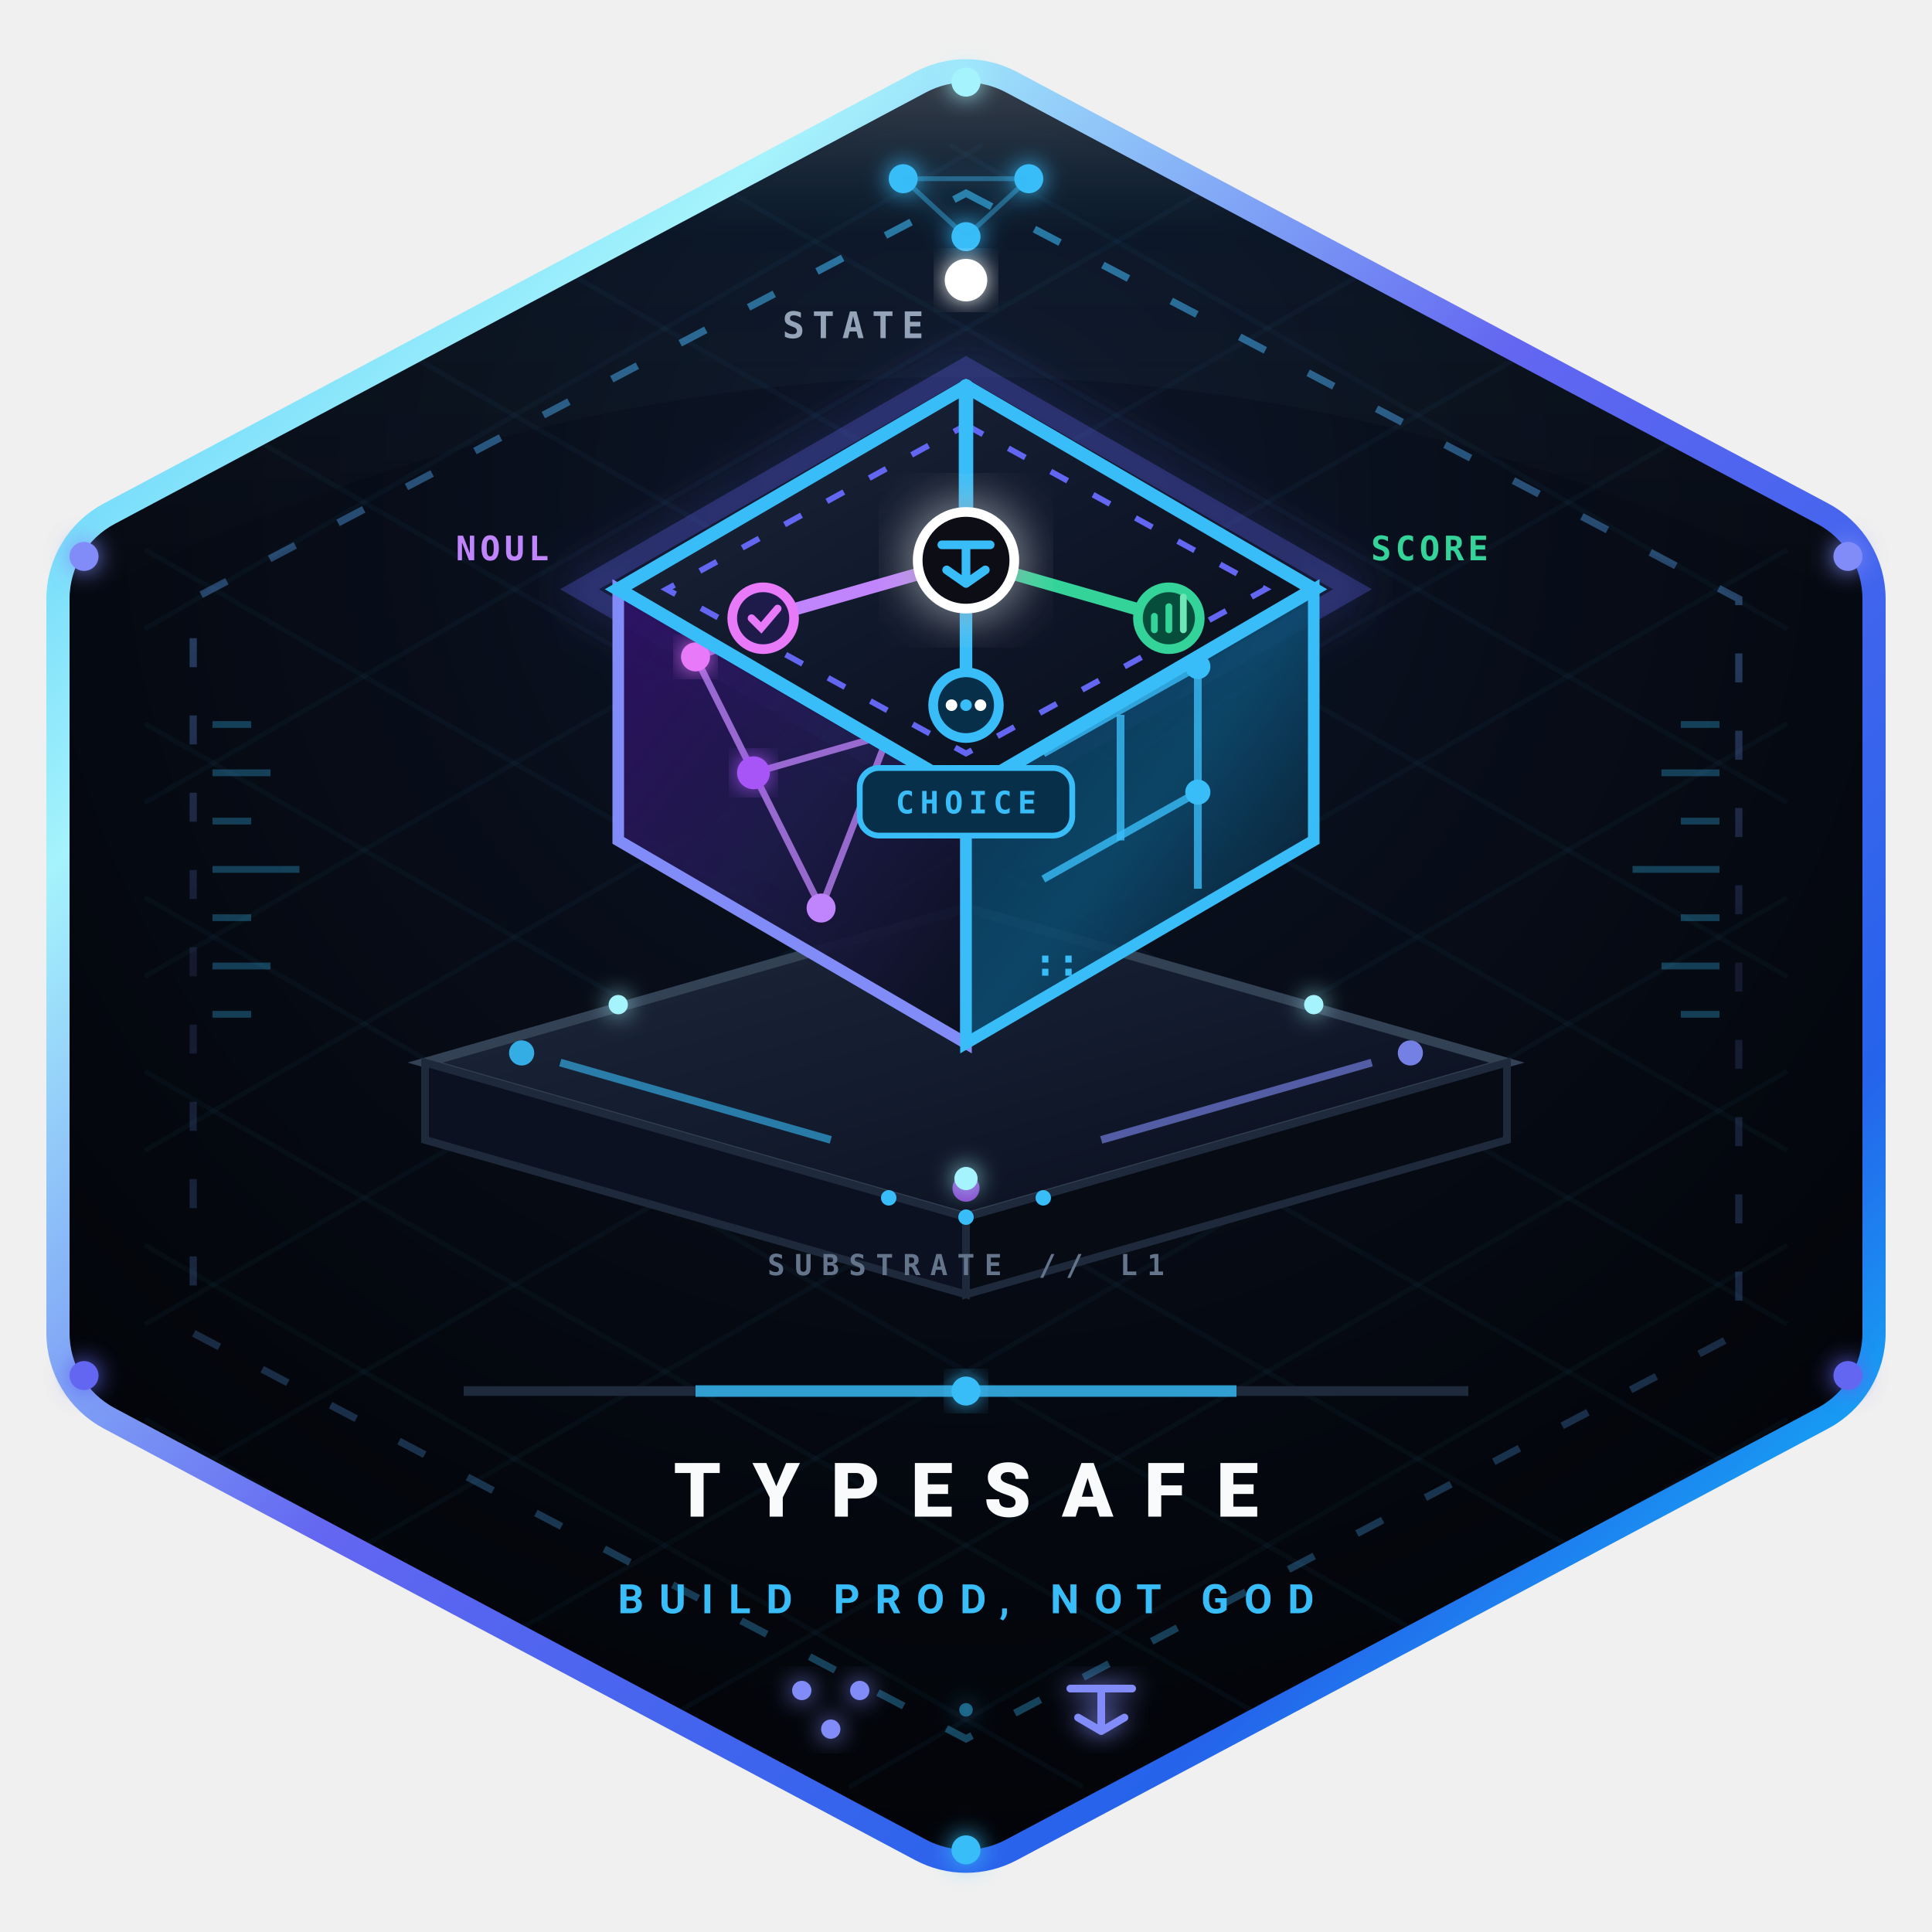
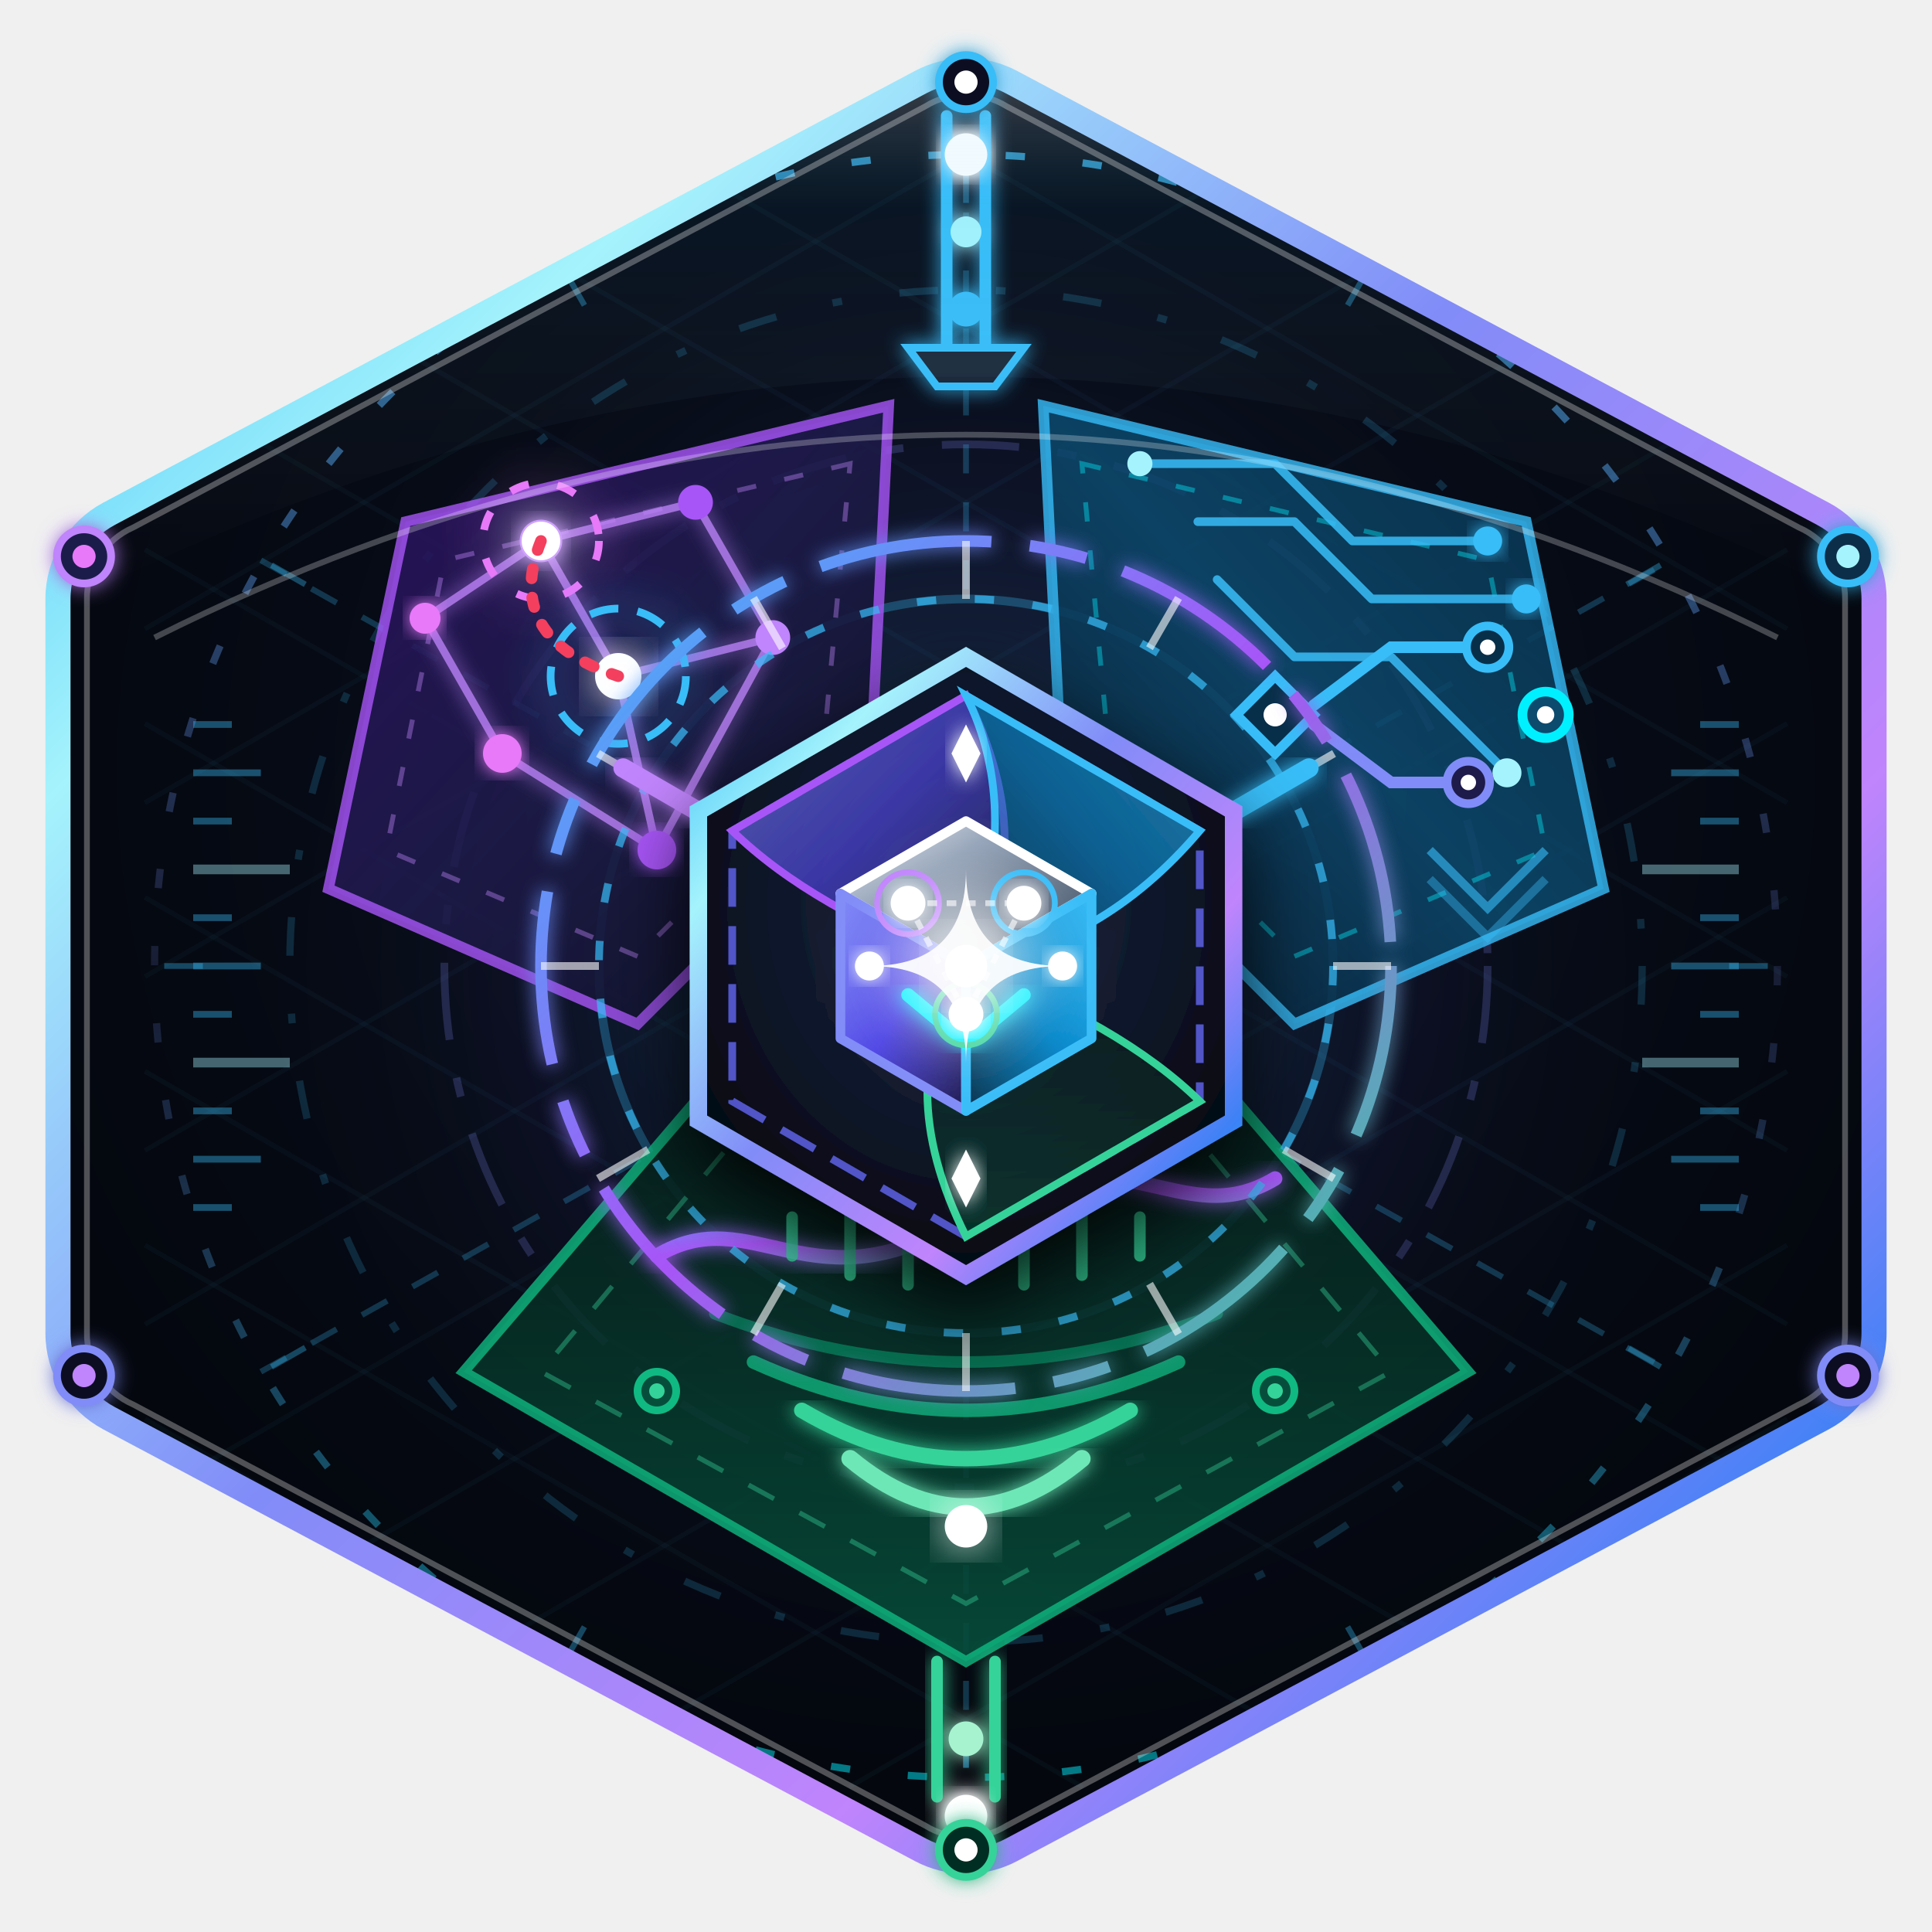
<svg xmlns="http://www.w3.org/2000/svg" viewBox="0 0 200 200" width="200" height="200">
  <defs>
-     <radialGradient id="bgRadial" cx="50%" cy="26%" r="76%">
-       <stop offset="0%" stop-color="#0e172a" />
-       <stop offset="35%" stop-color="#080e1a" />
-       <stop offset="70%" stop-color="#04070e" />
-       <stop offset="100%" stop-color="#020306" />
+     <radialGradient id="bgDeep" cx="50%" cy="40%" r="80%">
+       <stop offset="0%" stop-color="#0d1527" />
+       <stop offset="30%" stop-color="#070c18" />
+       <stop offset="65%" stop-color="#04070e" />
+       <stop offset="100%" stop-color="#010205" />
    </radialGradient>
    <linearGradient id="bezelGrad" x1="0%" y1="0%" x2="100%" y2="100%">
      <stop offset="0%" stop-color="#38bdf8" />
-       <stop offset="22%" stop-color="#a5f3fc" />
-       <stop offset="48%" stop-color="#6366f1" />
-       <stop offset="78%" stop-color="#2563eb" />
+       <stop offset="20%" stop-color="#a5f3fc" />
+       <stop offset="45%" stop-color="#818cf8" />
+       <stop offset="70%" stop-color="#c084fc" />
+       <stop offset="88%" stop-color="#3b82f6" />
      <stop offset="100%" stop-color="#00f0ff" />
    </linearGradient>
    <linearGradient id="innerRimGrad" x1="0%" y1="0%" x2="0%" y2="100%">
-       <stop offset="0%" stop-color="#38bdf8" stop-opacity="0.6" />
-       <stop offset="50%" stop-color="#818cf8" stop-opacity="0.12" />
-       <stop offset="100%" stop-color="#38bdf8" stop-opacity="0.35" />
-     </linearGradient>
-     <linearGradient id="topFaceGrad" x1="0%" y1="0%" x2="100%" y2="100%">
+       <stop offset="0%" stop-color="#38bdf8" stop-opacity="0.7" />
+       <stop offset="50%" stop-color="#818cf8" stop-opacity="0.15" />
+       <stop offset="100%" stop-color="#00f0ff" stop-opacity="0.5" />
+     </linearGradient>
+     <linearGradient id="neuralPlateGrad" x1="0%" y1="0%" x2="100%" y2="100%">
+       <stop offset="0%" stop-color="#2e1065" stop-opacity="0.9" />
+       <stop offset="50%" stop-color="#1e1b4b" stop-opacity="0.85" />
+       <stop offset="100%" stop-color="#0b0f1d" stop-opacity="0.95" />
+     </linearGradient>
+     <linearGradient id="symbolicPlateGrad" x1="100%" y1="0%" x2="0%" y2="100%">
+       <stop offset="0%" stop-color="#082f49" stop-opacity="0.9" />
+       <stop offset="50%" stop-color="#0c4a6e" stop-opacity="0.85" />
+       <stop offset="100%" stop-color="#071526" stop-opacity="0.95" />
+     </linearGradient>
+     <linearGradient id="scorePlateGrad" x1="0%" y1="100%" x2="0%" y2="0%">
+       <stop offset="0%" stop-color="#064e3b" stop-opacity="0.9" />
+       <stop offset="55%" stop-color="#062e24" stop-opacity="0.85" />
+       <stop offset="100%" stop-color="#061817" stop-opacity="0.95" />
+     </linearGradient>
+     <radialGradient id="coreChassisGrad" cx="50%" cy="40%" r="60%">
      <stop offset="0%" stop-color="#1e293b" />
-       <stop offset="50%" stop-color="#0f172a" />
-       <stop offset="100%" stop-color="#080c14" />
-     </linearGradient>
-     <linearGradient id="leftFaceGrad" x1="0%" y1="0%" x2="100%" y2="100%">
-       <stop offset="0%" stop-color="#2e1065" stop-opacity="0.95" />
-       <stop offset="50%" stop-color="#1e1b4b" stop-opacity="0.9" />
-       <stop offset="100%" stop-color="#0a0f1d" stop-opacity="0.95" />
-     </linearGradient>
-     <linearGradient id="rightFaceGrad" x1="0%" y1="0%" x2="100%" y2="100%">
-       <stop offset="0%" stop-color="#082f49" stop-opacity="0.95" />
-       <stop offset="50%" stop-color="#0c4a6e" stop-opacity="0.9" />
-       <stop offset="100%" stop-color="#0a0f1d" stop-opacity="0.95" />
-     </linearGradient>
-     <linearGradient id="chassisTopGrad" x1="0%" y1="0%" x2="100%" y2="100%">
-       <stop offset="0%" stop-color="#1e293b" />
-       <stop offset="50%" stop-color="#131b2e" />
-       <stop offset="100%" stop-color="#080d1a" />
-     </linearGradient>
-     <linearGradient id="pillarGrad" x1="0%" y1="0%" x2="0%" y2="100%">
+       <stop offset="60%" stop-color="#0f172a" />
+       <stop offset="100%" stop-color="#050811" />
+     </radialGradient>
+     <linearGradient id="waveguideGrad" x1="0%" y1="0%" x2="100%" y2="100%">
      <stop offset="0%" stop-color="#38bdf8" />
-       <stop offset="50%" stop-color="#818cf8" />
-       <stop offset="100%" stop-color="#38bdf8" />
-     </linearGradient>
-     <filter id="neonGlow" x="-40%" y="-40%" width="180%" height="180%">
-       <feGaussianBlur stdDeviation="2.5" result="blur" />
+       <stop offset="50%" stop-color="#a855f7" />
+       <stop offset="100%" stop-color="#34d399" />
+     </linearGradient>
+     <linearGradient id="prismTop" x1="0%" y1="0%" x2="100%" y2="100%">
+       <stop offset="0%" stop-color="#f8fafc" />
+       <stop offset="35%" stop-color="#94a3b8" />
+       <stop offset="100%" stop-color="#334155" />
+     </linearGradient>
+     <linearGradient id="prismLeft" x1="0%" y1="0%" x2="100%" y2="100%">
+       <stop offset="0%" stop-color="#818cf8" />
+       <stop offset="50%" stop-color="#4f46e5" />
+       <stop offset="100%" stop-color="#1e1b4b" />
+     </linearGradient>
+     <linearGradient id="prismRight" x1="100%" y1="0%" x2="0%" y2="100%">
+       <stop offset="0%" stop-color="#38bdf8" />
+       <stop offset="50%" stop-color="#0284c7" />
+       <stop offset="100%" stop-color="#082f49" />
+     </linearGradient>
+     <linearGradient id="glassSpecular" x1="0%" y1="0%" x2="0%" y2="100%">
+       <stop offset="0%" stop-color="#ffffff" stop-opacity="0.22" />
+       <stop offset="25%" stop-color="#38bdf8" stop-opacity="0.06" />
+       <stop offset="100%" stop-color="#ffffff" stop-opacity="0" />
+     </linearGradient>
+     <radialGradient id="centerCoreBloom" cx="50%" cy="50%" r="50%">
+       <stop offset="0%" stop-color="#ffffff" stop-opacity="1" />
+       <stop offset="25%" stop-color="#38bdf8" stop-opacity="0.8" />
+       <stop offset="60%" stop-color="#6366f1" stop-opacity="0.3" />
+       <stop offset="100%" stop-color="#000000" stop-opacity="0" />
+     </radialGradient>
+     <filter id="intenseGlow" x="-60%" y="-60%" width="220%" height="220%">
+       <feGaussianBlur stdDeviation="4" result="blur1" />
+       <feGaussianBlur stdDeviation="1.5" result="blur2" />
+       <feMerge>
+         <feMergeNode in="blur1" />
+         <feMergeNode in="blur2" />
+         <feMergeNode in="SourceGraphic" />
+       </feMerge>
+     </filter>
+     <filter id="neonGlow" x="-35%" y="-35%" width="170%" height="170%">
+       <feGaussianBlur stdDeviation="2.2" result="blur" />
      <feMerge>
        <feMergeNode in="blur" />
        <feMergeNode in="SourceGraphic" />
      </feMerge>
    </filter>
-     <filter id="subtleGlow" x="-25%" y="-25%" width="150%" height="150%">
-       <feGaussianBlur stdDeviation="1.2" result="blur" />
+     <filter id="subtleGlow" x="-20%" y="-20%" width="140%" height="140%">
+       <feGaussianBlur stdDeviation="1" result="blur" />
      <feMerge>
        <feMergeNode in="blur" />
        <feMergeNode in="SourceGraphic" />
      </feMerge>
    </filter>
-     <linearGradient id="glassSpecular" x1="0%" y1="0%" x2="0%" y2="100%">
-       <stop offset="0%" stop-color="#ffffff" stop-opacity="0.2" />
-       <stop offset="30%" stop-color="#38bdf8" stop-opacity="0.04" />
-       <stop offset="100%" stop-color="#ffffff" stop-opacity="0" />
-     </linearGradient>
+     <filter id="dropShadowCore" x="-40%" y="-40%" width="180%" height="180%">
+       <feDropShadow dx="0" dy="3.5" stdDeviation="4" flood-color="#000000" flood-opacity="0.85" />
+     </filter>
    <clipPath id="hexClip">
      <path d="M 95.30 8.50 A 10.00 10.00 0 0 1 104.70 8.50 L 188.70 53.18 A 10.00 10.00 0 0 1 194.00 62.01 L 194.00 137.99 A 10.00 10.00 0 0 1 188.70 146.82 L 104.70 191.50 A 10.00 10.00 0 0 1 95.30 191.50 L 11.30 146.82 A 10.00 10.00 0 0 1 6.00 137.99 L 6.00 62.01 A 10.00 10.00 0 0 1 11.30 53.18 Z" />
    </clipPath>
  </defs>
  <g clip-path="url(#hexClip)">
-     <rect x="0" y="0" width="200" height="200" fill="url(#bgRadial)" />
+     <rect x="0" y="0" width="200" height="200" fill="url(#bgDeep)" />
+     <circle cx="100" cy="100" r="78" fill="url(#centerCoreBloom)" opacity="0.18" />
    <g stroke="#38bdf8" stroke-opacity="0.04" stroke-width="0.5">
      <line x1="160.6" y1="15.0" x2="185.0" y2="29.1" />
      <line x1="15.0" y1="29.1" x2="39.4" y2="15.0" />
      <line x1="129.4" y1="15.0" x2="185.0" y2="47.1" />
      <line x1="15.0" y1="47.1" x2="70.6" y2="15.0" />
      <line x1="98.3" y1="15.0" x2="185.0" y2="65.1" />
      <line x1="15.0" y1="65.1" x2="101.7" y2="15.0" />
      <line x1="67.1" y1="15.0" x2="185.0" y2="83.1" />
      <line x1="15.0" y1="83.1" x2="132.9" y2="15.0" />
      <line x1="35.9" y1="15.0" x2="185.0" y2="101.1" />
      <line x1="15.0" y1="101.1" x2="164.1" y2="15.0" />
      <line x1="15.0" y1="20.9" x2="185.0" y2="119.1" />
      <line x1="15.0" y1="119.1" x2="185.0" y2="20.9" />
      <line x1="15.0" y1="38.9" x2="185.0" y2="137.1" />
      <line x1="15.0" y1="137.1" x2="185.0" y2="38.9" />
      <line x1="15.0" y1="56.9" x2="185.0" y2="155.1" />
      <line x1="15.0" y1="155.1" x2="185.0" y2="56.9" />
      <line x1="15.0" y1="74.9" x2="185.0" y2="173.1" />
      <line x1="15.0" y1="173.1" x2="185.0" y2="74.9" />
      <line x1="15.0" y1="92.9" x2="174.5" y2="185.0" />
      <line x1="25.5" y1="185.0" x2="185.0" y2="92.9" />
      <line x1="15.0" y1="110.9" x2="143.3" y2="185.0" />
      <line x1="56.7" y1="185.0" x2="185.0" y2="110.9" />
      <line x1="15.0" y1="128.9" x2="112.1" y2="185.0" />
      <line x1="87.9" y1="185.0" x2="185.0" y2="128.9" />
      <line x1="15.0" y1="146.9" x2="80.9" y2="185.0" />
      <line x1="119.1" y1="185.0" x2="185.0" y2="146.9" />
      <line x1="15.0" y1="164.9" x2="49.8" y2="185.0" />
      <line x1="150.2" y1="185.0" x2="185.0" y2="164.9" />
-       <line x1="15.0" y1="182.9" x2="18.6" y2="185.0" />
-       <line x1="181.4" y1="185.0" x2="185.0" y2="182.9" />
-     </g>
-     <polygon points="100,20 180,62 180,138 100,180 20,138 20,62" fill="none" stroke="url(#innerRimGrad)" stroke-width="0.75" stroke-dasharray="3 5" />
+     </g>
+     <g fill="none">
+       <circle cx="100" cy="100" r="84" stroke="url(#innerRimGrad)" stroke-width="0.75" stroke-dasharray="2 6" />
+       <circle cx="100" cy="100" r="70" stroke="#38bdf8" stroke-opacity="0.18" stroke-width="0.75" stroke-dasharray="4 6 1 6" />
+       <circle cx="100" cy="100" r="54" stroke="#818cf8" stroke-opacity="0.22" stroke-width="0.8" stroke-dasharray="8 4 2 4" />
+       <circle cx="100" cy="100" r="38" stroke="#38bdf8" stroke-opacity="0.3" stroke-width="0.9" />
+     </g>
+     <g stroke="#38bdf8" stroke-opacity="0.25" stroke-width="0.6">
+       <line x1="100" y1="16" x2="100" y2="62" stroke-dasharray="3 3" />
+       <line x1="100" y1="138" x2="100" y2="184" stroke-dasharray="3 3" />
+       <line x1="27" y1="58" x2="68" y2="81" stroke-dasharray="3 3" />
+       <line x1="132" y1="119" x2="173" y2="142" stroke-dasharray="3 3" />
+       <line x1="27" y1="142" x2="68" y2="119" stroke-dasharray="3 3" />
+       <line x1="132" y1="81" x2="173" y2="58" stroke-dasharray="3 3" />
+     </g>
+     <g stroke="#38bdf8" stroke-opacity="0.35" stroke-width="0.6">
+       <line x1="100" y1="17" x2="100" y2="21" />
+       <line x1="141.5" y1="28.1" x2="139.5" y2="31.6" />
+       <line x1="171.9" y1="58.5" x2="168.4" y2="60.5" />
+       <line x1="183" y1="100" x2="179" y2="100" />
+       <line x1="171.9" y1="141.5" x2="168.4" y2="139.5" />
+       <line x1="141.5" y1="171.9" x2="139.5" y2="168.4" />
+       <line x1="100" y1="183" x2="100" y2="179" />
+       <line x1="58.5" y1="171.9" x2="60.5" y2="168.4" />
+       <line x1="28.1" y1="141.5" x2="31.6" y2="139.5" />
+       <line x1="17" y1="100" x2="21" y2="100" />
+       <line x1="28.1" y1="58.5" x2="31.6" y2="60.5" />
+       <line x1="58.5" y1="28.1" x2="60.5" y2="31.6" />
+     </g>
+     <g id="sector-neural">
+       <path d="M 92,42 L 42,54 L 34,92 L 66,106 L 90,82 Z" fill="url(#neuralPlateGrad)" stroke="#a855f7" stroke-width="1.1" stroke-opacity="0.8" />
+       <path d="M 88,48 L 46,58 L 40,88 L 66,99 L 85,80 Z" fill="none" stroke="#c084fc" stroke-width="0.5" stroke-opacity="0.4" stroke-dasharray="2 3" />
+       <g stroke="#c084fc" stroke-width="0.8" stroke-opacity="0.75" filter="url(#subtleGlow)">
+         <line x1="44" y1="64" x2="56" y2="56" />
+         <line x1="56" y1="56" x2="72" y2="52" />
+         <line x1="44" y1="64" x2="52" y2="78" />
+         <line x1="56" y1="56" x2="64" y2="70" />
+         <line x1="72" y1="52" x2="80" y2="66" />
+         <line x1="64" y1="70" x2="80" y2="66" />
+         <line x1="52" y1="78" x2="68" y2="88" />
+         <line x1="64" y1="70" x2="68" y2="88" />
+         <line x1="80" y1="66" x2="68" y2="88" />
+       </g>
+       <circle cx="44" cy="64" r="1.6" fill="#e879f9" filter="url(#subtleGlow)" />
+       <circle cx="56" cy="56" r="2.2" fill="#c084fc" filter="url(#subtleGlow)" />
+       <circle cx="72" cy="52" r="1.8" fill="#a855f7" />
+       <circle cx="52" cy="78" r="2.0" fill="#e879f9" filter="url(#subtleGlow)" />
+       <circle cx="64" cy="70" r="2.4" fill="#ffffff" filter="url(#neonGlow)" />
+       <circle cx="80" cy="66" r="1.8" fill="#c084fc" />
+       <circle cx="68" cy="88" r="2.0" fill="#a855f7" filter="url(#subtleGlow)" />
+       <g transform="translate(56, 56)" filter="url(#neonGlow)">
+         <circle cx="0" cy="0" r="6" fill="none" stroke="#e879f9" stroke-width="0.8" stroke-dasharray="2 3" />
+         <circle cx="0" cy="0" r="2" fill="#ffffff" />
+       </g>
+       <g transform="translate(64, 70)" filter="url(#neonGlow)">
+         <circle cx="0" cy="0" r="7" fill="none" stroke="#38bdf8" stroke-width="0.8" stroke-dasharray="3 2" />
+       </g>
+       <path d="M 56,56 Q 52,66 64,70" fill="none" stroke="#f43f5e" stroke-width="1.2" stroke-linecap="round" stroke-dasharray="1 2" />
+     </g>
+     <g id="sector-symbolic">
+       <path d="M 108,42 L 158,54 L 166,92 L 134,106 L 110,82 Z" fill="url(#symbolicPlateGrad)" stroke="#38bdf8" stroke-width="1.1" stroke-opacity="0.8" />
+       <path d="M 112,48 L 154,58 L 160,88 L 134,99 L 115,80 Z" fill="none" stroke="#00f0ff" stroke-width="0.5" stroke-opacity="0.4" stroke-dasharray="2 3" />
+       <g stroke="#38bdf8" stroke-width="0.9" stroke-linecap="round" stroke-linejoin="round" opacity="0.85">
+         <path d="M 118,48 L 132,48 L 140,56 L 154,56" fill="none" />
+         <path d="M 124,54 L 134,54 L 142,62 L 158,62" fill="none" />
+         <path d="M 126,60 L 134,68 L 144,68 L 156,80" fill="none" />
+       </g>
+       <circle cx="118" cy="48" r="1.3" fill="#a5f3fc" />
+       <circle cx="154" cy="56" r="1.5" fill="#38bdf8" filter="url(#subtleGlow)" />
+       <circle cx="158" cy="62" r="1.5" fill="#38bdf8" filter="url(#subtleGlow)" />
+       <circle cx="156" cy="80" r="1.5" fill="#a5f3fc" />
+       <line x1="120" y1="74" x2="132" y2="74" stroke="#ffffff" stroke-width="1.4" filter="url(#subtleGlow)" />
+       <polygon points="132,70 136,74 132,78 128,74" fill="#082f49" stroke="#38bdf8" stroke-width="1" />
+       <circle cx="132" cy="74" r="1.2" fill="#ffffff" />
+       <path d="M 136,73 L 144,67 L 154,67" fill="none" stroke="#38bdf8" stroke-width="1.2" stroke-linecap="round" />
+       <circle cx="154" cy="67" r="2.2" fill="#082f49" stroke="#38bdf8" stroke-width="0.9" />
+       <circle cx="154" cy="67" r="0.8" fill="#ffffff" />
+       <line x1="136" y1="74" x2="160" y2="74" stroke="#00f0ff" stroke-width="1.4" stroke-linecap="round" filter="url(#subtleGlow)" />
+       <circle cx="160" cy="74" r="2.4" fill="#0c4a6e" stroke="#00f0ff" stroke-width="1" />
+       <circle cx="160" cy="74" r="0.9" fill="#ffffff" />
+       <path d="M 136,75 L 144,81 L 152,81" fill="none" stroke="#818cf8" stroke-width="1.2" stroke-linecap="round" />
+       <circle cx="152" cy="81" r="2.2" fill="#1e1b4b" stroke="#818cf8" stroke-width="0.9" />
+       <circle cx="152" cy="81" r="0.8" fill="#ffffff" />
+       <path d="M 148,88 L 154,94 L 160,88" fill="none" stroke="#38bdf8" stroke-width="0.9" stroke-opacity="0.6" />
+       <path d="M 148,91 L 154,97 L 160,91" fill="none" stroke="#38bdf8" stroke-width="0.9" stroke-opacity="0.4" />
+     </g>
+     <g id="sector-score">
+       <path d="M 72,114 L 100,102 L 128,114 L 152,142 L 100,172 L 48,142 Z" fill="url(#scorePlateGrad)" stroke="#10b981" stroke-width="1.1" stroke-opacity="0.8" />
+       <path d="M 76,118 L 100,108 L 124,118 L 144,142 L 100,166 L 56,142 Z" fill="none" stroke="#34d399" stroke-width="0.5" stroke-opacity="0.4" stroke-dasharray="3 3" />
+       <g fill="none" stroke-linecap="round" stroke-linejoin="round">
+         <path d="M 74,136 Q 100,146 126,136" stroke="#059669" stroke-width="1.2" stroke-opacity="0.6" />
+         <path d="M 78,141 Q 100,151 122,141" stroke="#10b981" stroke-width="1.4" stroke-opacity="0.75" />
+         <path d="M 83,146 Q 100,156 117,146" stroke="#34d399" stroke-width="1.6" filter="url(#subtleGlow)" />
+         <path d="M 88,151 Q 100,161 112,151" stroke="#6ee7b7" stroke-width="1.8" filter="url(#subtleGlow)" />
+         <circle cx="100" cy="158" r="2.2" fill="#ffffff" filter="url(#neonGlow)" />
+       </g>
+       <path d="M 68,130 C 78,124 84,136 100,126 C 116,116 122,128 132,122" fill="none" stroke="url(#waveguideGrad)" stroke-width="1.5" stroke-linecap="round" filter="url(#subtleGlow)" />
+       <g stroke="#34d399" stroke-width="1.2" stroke-linecap="round" opacity="0.8">
+         <line x1="82" y1="130" x2="82" y2="126" />
+         <line x1="88" y1="132" x2="88" y2="124" />
+         <line x1="94" y1="133" x2="94" y2="121" />
+         <line x1="100" y1="134" x2="100" y2="118" stroke="#ffffff" stroke-width="1.4" filter="url(#subtleGlow)" />
+         <line x1="106" y1="133" x2="106" y2="121" />
+         <line x1="112" y1="132" x2="112" y2="124" />
+         <line x1="118" y1="130" x2="118" y2="126" />
+       </g>
+       <circle cx="68" cy="144" r="2" fill="#064e3b" stroke="#10b981" stroke-width="0.8" />
+       <circle cx="68" cy="144" r="0.8" fill="#34d399" />
+       <circle cx="132" cy="144" r="2" fill="#064e3b" stroke="#10b981" stroke-width="0.8" />
+       <circle cx="132" cy="144" r="0.8" fill="#34d399" />
+     </g>
+     <g id="waveguide-ring">
+       <circle cx="100" cy="100" r="44" fill="none" stroke="url(#waveguideGrad)" stroke-width="1.2" stroke-dasharray="18 4 6 4" filter="url(#subtleGlow)" />
+       <circle cx="100" cy="100" r="38" fill="none" stroke="#38bdf8" stroke-width="0.8" stroke-dasharray="2 4" stroke-opacity="0.7" />
+       <g stroke="#ffffff" stroke-width="0.8" stroke-opacity="0.6">
+         <line x1="100" y1="56" x2="100" y2="62" />
+         <line x1="122" y1="61.9" x2="119" y2="67.1" />
+         <line x1="138.1" y1="78" x2="132.9" y2="81" />
+         <line x1="144" y1="100" x2="138" y2="100" />
+         <line x1="138.1" y1="122" x2="132.9" y2="119" />
+         <line x1="122" y1="138.1" x2="119" y2="132.9" />
+         <line x1="100" y1="144" x2="100" y2="138" />
+         <line x1="78" y1="138.1" x2="81" y2="132.9" />
+         <line x1="61.9" y1="122" x2="67.1" y2="119" />
+         <line x1="56" y1="100" x2="62" y2="100" />
+         <line x1="61.9" y1="78" x2="67.1" y2="81" />
+         <line x1="78" y1="61.9" x2="81" y2="67.1" />
+       </g>
+       <line x1="73.5" y1="84.7" x2="64.5" y2="79.5" stroke="#c084fc" stroke-width="2" stroke-linecap="round" filter="url(#subtleGlow)" />
+       <line x1="126.5" y1="84.7" x2="135.5" y2="79.5" stroke="#38bdf8" stroke-width="2" stroke-linecap="round" filter="url(#subtleGlow)" />
+       <line x1="100" y1="130" x2="100" y2="140" stroke="#34d399" stroke-width="2" stroke-linecap="round" filter="url(#subtleGlow)" />
+     </g>
+     <g id="singularity-core" filter="url(#dropShadowCore)">
+       <polygon points="100,68 127.7,84 127.7,116 100,132 72.3,116 72.3,84" fill="url(#coreChassisGrad)" stroke="url(#bezelGrad)" stroke-width="1.8" />
+       <polygon points="100,72 124.2,86 124.2,114 100,128 75.8,114 75.8,86" fill="none" stroke="#6366f1" stroke-width="0.8" stroke-dasharray="4 2" stroke-opacity="0.8" />
+       <path d="M 100,72 Q 108,88 100,100 Q 84,94 75.8,86 Z" fill="url(#prismLeft)" fill-opacity="0.65" stroke="#a855f7" stroke-width="0.8" />
+       <path d="M 124.2,86 Q 114,98 100,100 Q 106,84 100,72 Z" fill="url(#prismRight)" fill-opacity="0.65" stroke="#38bdf8" stroke-width="0.8" />
+       <path d="M 100,128 Q 92,112 100,100 Q 116,106 124.2,114 Z" fill="url(#scorePlateGrad)" fill-opacity="0.65" stroke="#34d399" stroke-width="0.8" />
+       <g id="crystal-monad">
+         <polygon points="100,85 113,92.5 100,100 87,92.5" fill="url(#prismTop)" stroke="#ffffff" stroke-width="1" stroke-linejoin="round" />
+         <polygon points="87,92.5 100,100 100,115 87,107.5" fill="url(#prismLeft)" stroke="#818cf8" stroke-width="1" stroke-linejoin="round" />
+         <polygon points="100,100 113,92.5 113,107.5 100,115" fill="url(#prismRight)" stroke="#38bdf8" stroke-width="1" stroke-linejoin="round" />
+         <line x1="100" y1="85" x2="100" y2="115" stroke="#ffffff" stroke-width="1.2" filter="url(#subtleGlow)" />
+       </g>
+       <g id="deduction-join-heraldry">
+         <line x1="100" y1="78" x2="100" y2="122" stroke="#ffffff" stroke-width="1.5" stroke-linecap="round" filter="url(#intenseGlow)" />
+         <polygon points="100,75 101.5,78 100,81 98.5,78" fill="#ffffff" filter="url(#subtleGlow)" />
+         <polygon points="100,119 101.5,122 100,125 98.5,122" fill="#ffffff" filter="url(#subtleGlow)" />
+         <line x1="90" y1="100" x2="110" y2="100" stroke="#00f0ff" stroke-width="1.6" stroke-linecap="round" filter="url(#intenseGlow)" />
+         <circle cx="90" cy="100" r="1.5" fill="#ffffff" filter="url(#subtleGlow)" />
+         <circle cx="110" cy="100" r="1.5" fill="#ffffff" filter="url(#subtleGlow)" />
+         <path d="M 94,103 L 100,108 L 106,103" fill="none" stroke="#00f0ff" stroke-width="1.4" stroke-linecap="round" stroke-linejoin="round" filter="url(#subtleGlow)" />
+         <circle cx="94" cy="93.5" r="1.8" fill="#ffffff" filter="url(#subtleGlow)" />
+         <circle cx="94" cy="93.5" r="3.2" fill="none" stroke="#c084fc" stroke-width="0.6" />
+         <circle cx="106" cy="93.5" r="1.8" fill="#ffffff" filter="url(#subtleGlow)" />
+         <circle cx="106" cy="93.5" r="3.2" fill="none" stroke="#38bdf8" stroke-width="0.6" />
+         <circle cx="100" cy="105" r="1.8" fill="#ffffff" filter="url(#subtleGlow)" />
+         <circle cx="100" cy="105" r="3.2" fill="none" stroke="#34d399" stroke-width="0.6" />
+         <line x1="94" y1="93.5" x2="106" y2="93.5" stroke="#ffffff" stroke-width="0.6" stroke-opacity="0.6" stroke-dasharray="1 1" />
+         <line x1="94" y1="93.5" x2="100" y2="105" stroke="#ffffff" stroke-width="0.6" stroke-opacity="0.6" stroke-dasharray="1 1" />
+         <line x1="106" y1="93.5" x2="100" y2="105" stroke="#ffffff" stroke-width="0.6" stroke-opacity="0.6" stroke-dasharray="1 1" />
+         <circle cx="100" cy="100" r="2.2" fill="#ffffff" filter="url(#intenseGlow)" />
+         <path d="M 100,90 Q 100,100 90,100 Q 100,100 100,110 Q 100,100 110,100 Q 100,100 100,90 Z" fill="#ffffff" opacity="0.95" filter="url(#intenseGlow)" />
+       </g>
+     </g>
+     <g id="top-ingress" filter="url(#subtleGlow)">
+       <line x1="98" y1="12" x2="98" y2="38" stroke="#38bdf8" stroke-width="1.2" stroke-linecap="round" />
+       <line x1="102" y1="12" x2="102" y2="38" stroke="#38bdf8" stroke-width="1.2" stroke-linecap="round" />
+       <circle cx="100" cy="16" r="2.2" fill="#ffffff" filter="url(#subtleGlow)" />
+       <circle cx="100" cy="24" r="1.6" fill="#a5f3fc" />
+       <circle cx="100" cy="32" r="1.8" fill="#38bdf8" />
+       <polygon points="94,36 106,36 103,40 97,40" fill="#1e293b" stroke="#38bdf8" stroke-width="0.8" />
+     </g>
+     <g id="bottom-emitter" filter="url(#subtleGlow)">
+       <line x1="97" y1="172" x2="97" y2="186" stroke="#34d399" stroke-width="1.2" stroke-linecap="round" />
+       <line x1="103" y1="172" x2="103" y2="186" stroke="#34d399" stroke-width="1.2" stroke-linecap="round" />
+       <circle cx="100" cy="180" r="1.8" fill="#a7f3d0" />
+       <circle cx="100" cy="188" r="2.2" fill="#ffffff" filter="url(#subtleGlow)" />
+     </g>
+     <g stroke="#38bdf8" stroke-width="0.7" stroke-opacity="0.4">
+       <line x1="20" y1="75" x2="24" y2="75" />
+       <line x1="20" y1="80" x2="27" y2="80" />
+       <line x1="20" y1="85" x2="24" y2="85" />
+       <line x1="20" y1="90" x2="30" y2="90" stroke-width="1" stroke="#a5f3fc" />
+       <line x1="20" y1="95" x2="24" y2="95" />
+       <line x1="20" y1="100" x2="27" y2="100" />
+       <line x1="20" y1="105" x2="24" y2="105" />
+       <line x1="20" y1="110" x2="30" y2="110" stroke-width="1" stroke="#a5f3fc" />
+       <line x1="20" y1="115" x2="24" y2="115" />
+       <line x1="20" y1="120" x2="27" y2="120" />
+       <line x1="20" y1="125" x2="24" y2="125" />
+       <line x1="180" y1="75" x2="176" y2="75" />
+       <line x1="180" y1="80" x2="173" y2="80" />
+       <line x1="180" y1="85" x2="176" y2="85" />
+       <line x1="180" y1="90" x2="170" y2="90" stroke-width="1" stroke="#a5f3fc" />
+       <line x1="180" y1="95" x2="176" y2="95" />
+       <line x1="180" y1="100" x2="173" y2="100" />
+       <line x1="180" y1="105" x2="176" y2="105" />
+       <line x1="180" y1="110" x2="170" y2="110" stroke-width="1" stroke="#a5f3fc" />
+       <line x1="180" y1="115" x2="176" y2="115" />
+       <line x1="180" y1="120" x2="173" y2="120" />
+       <line x1="180" y1="125" x2="176" y2="125" />
+     </g>
    <path d="M 8,62 Q 100,16 192,62 L 192,38 L 100,8 L 8,38 Z" fill="url(#glassSpecular)" />
-     <g id="top-ingress">
-       <g filter="url(#subtleGlow)">
-         <circle cx="93.5" cy="18.5" r="1.5" fill="#38bdf8" />
-         <circle cx="106.5" cy="18.5" r="1.5" fill="#38bdf8" />
-         <circle cx="100" cy="24.5" r="1.5" fill="#38bdf8" />
-         <line x1="93.5" y1="18.5" x2="106.5" y2="18.5" stroke="#38bdf8" stroke-width="0.5" stroke-opacity="0.4" />
-         <line x1="93.5" y1="18.5" x2="100" y2="24.5" stroke="#38bdf8" stroke-width="0.5" stroke-opacity="0.4" />
-         <line x1="106.5" y1="18.5" x2="100" y2="24.5" stroke="#38bdf8" stroke-width="0.5" stroke-opacity="0.4" />
-       </g>
-       <line x1="100" y1="27" x2="100" y2="39" stroke="#38bdf8" stroke-width="1.8" stroke-linecap="round" filter="url(#neonGlow)" />
-       <circle cx="100" cy="29" r="2.2" fill="#ffffff" filter="url(#subtleGlow)" />
-       <text x="81" y="35" fill="#94a3b8" font-family="monospace, 'SF Mono', 'Cascadia Code', monospace" font-size="3.8" font-weight="bold" letter-spacing="0.8">STATE</text>
-     </g>
-     <g stroke="#38bdf8" stroke-width="0.7" stroke-opacity="0.3">
-       <line x1="22" y1="75" x2="26" y2="75" />
-       <line x1="22" y1="80" x2="28" y2="80" />
-       <line x1="22" y1="85" x2="26" y2="85" />
-       <line x1="22" y1="90" x2="31" y2="90" />
-       <line x1="22" y1="95" x2="26" y2="95" />
-       <line x1="22" y1="100" x2="28" y2="100" />
-       <line x1="22" y1="105" x2="26" y2="105" />
-       <line x1="178" y1="75" x2="174" y2="75" />
-       <line x1="178" y1="80" x2="172" y2="80" />
-       <line x1="178" y1="85" x2="174" y2="85" />
-       <line x1="178" y1="90" x2="169" y2="90" />
-       <line x1="178" y1="95" x2="174" y2="95" />
-       <line x1="178" y1="100" x2="172" y2="100" />
-       <line x1="178" y1="105" x2="174" y2="105" />
-     </g>
-     <g id="base-chassis">
-       <polygon points="100,94 156,110 100,126 44,110" fill="url(#chassisTopGrad)" stroke="#334155" stroke-width="1" />
-       <polygon points="44,110 100,126 100,134 44,118" fill="#0b1120" stroke="#1e293b" stroke-width="0.8" />
-       <polygon points="100,126 156,110 156,118 100,134" fill="#060b14" stroke="#1e293b" stroke-width="0.8" />
-       <line x1="58" y1="110" x2="86" y2="118" stroke="#38bdf8" stroke-width="0.8" stroke-opacity="0.6" />
-       <line x1="114" y1="118" x2="142" y2="110" stroke="#818cf8" stroke-width="0.8" stroke-opacity="0.6" />
-       <circle cx="54" cy="109" r="1.3" fill="#38bdf8" fill-opacity="0.9" />
-       <circle cx="146" cy="109" r="1.3" fill="#818cf8" fill-opacity="0.9" />
-       <circle cx="100" cy="123" r="1.4" fill="#a855f7" fill-opacity="0.8" />
-       <circle cx="92" cy="124" r="0.8" fill="#38bdf8" />
-       <circle cx="100" cy="126" r="0.8" fill="#38bdf8" />
-       <circle cx="108" cy="124" r="0.8" fill="#38bdf8" />
-       <text x="100" y="132" fill="#64748b" font-family="monospace, 'SF Mono', 'Cascadia Code', monospace" font-size="3" font-weight="bold" text-anchor="middle" letter-spacing="1">SUBSTRATE // L1</text>
-     </g>
-     <g id="interconnect-pillars" filter="url(#subtleGlow)">
-       <line x1="64" y1="87" x2="64" y2="104" stroke="url(#pillarGrad)" stroke-width="1.2" stroke-linecap="round" />
-       <circle cx="64" cy="104" r="1" fill="#a5f3fc" />
-       <line x1="100" y1="108" x2="100" y2="122" stroke="url(#pillarGrad)" stroke-width="1.4" stroke-linecap="round" />
-       <circle cx="100" cy="122" r="1.2" fill="#a5f3fc" />
-       <line x1="136" y1="87" x2="136" y2="104" stroke="url(#pillarGrad)" stroke-width="1.2" stroke-linecap="round" />
-       <circle cx="136" cy="104" r="1" fill="#a5f3fc" />
-     </g>
-     <g id="neuro-symbolic-core">
-       <polygon points="100,38 140,61 100,84 60,61" fill="none" stroke="#6366f1" stroke-width="2" stroke-opacity="0.3" filter="url(#neonGlow)" />
-       <polygon points="64,61 100,82 100,108 64,87" fill="url(#leftFaceGrad)" stroke="#818cf8" stroke-width="1.2" />
-       <polygon points="100,82 136,61 136,87 100,108" fill="url(#rightFaceGrad)" stroke="#38bdf8" stroke-width="1.2" />
-       <g stroke="#c084fc" stroke-width="0.7" stroke-opacity="0.75">
-         <line x1="72" y1="68" x2="84" y2="64" />
-         <line x1="72" y1="68" x2="78" y2="80" />
-         <line x1="84" y1="64" x2="92" y2="76" />
-         <line x1="78" y1="80" x2="92" y2="76" />
-         <line x1="78" y1="80" x2="85" y2="94" />
-         <line x1="92" y1="76" x2="85" y2="94" />
-       </g>
-       <circle cx="72" cy="68" r="1.5" fill="#e879f9" filter="url(#subtleGlow)" />
-       <circle cx="84" cy="64" r="1.3" fill="#c084fc" />
-       <circle cx="78" cy="80" r="1.7" fill="#a855f7" filter="url(#subtleGlow)" />
-       <circle cx="92" cy="76" r="1.3" fill="#e879f9" />
-       <circle cx="85" cy="94" r="1.5" fill="#c084fc" />
-       <g stroke="#38bdf8" stroke-width="0.8" stroke-opacity="0.8">
-         <line x1="108" y1="78" x2="124" y2="69" />
-         <line x1="108" y1="91" x2="124" y2="82" />
-         <line x1="124" y1="69" x2="124" y2="92" />
-         <line x1="116" y1="74" x2="116" y2="87" />
-       </g>
-       <text x="107" y="74" fill="#38bdf8" font-family="monospace, 'SF Mono', 'Cascadia Code', monospace" font-size="4" font-weight="bold">01</text>
-       <text x="124" y="67" fill="#a5f3fc" font-family="monospace, 'SF Mono', 'Cascadia Code', monospace" font-size="4.5" font-weight="bold">T</text>
-       <text x="107" y="101" fill="#38bdf8" font-family="monospace, 'SF Mono', 'Cascadia Code', monospace" font-size="4" font-weight="bold">::</text>
-       <circle cx="124" cy="69" r="1.3" fill="#38bdf8" />
-       <circle cx="124" cy="82" r="1.3" fill="#38bdf8" />
-       <line x1="100" y1="40" x2="100" y2="108" stroke="#ffffff" stroke-width="1.2" stroke-opacity="0.9" filter="url(#subtleGlow)" />
-       <polygon points="100,40 136,61 100,82 64,61" fill="url(#topFaceGrad)" stroke="#38bdf8" stroke-width="1.4" />
-       <polygon points="100,44 131,61 100,78 69,61" fill="none" stroke="#6366f1" stroke-width="0.6" stroke-dasharray="2 3" />
-       <line x1="100" y1="40" x2="100" y2="58" stroke="#38bdf8" stroke-width="1.5" stroke-linecap="round" />
-       <path d="M 100,58 L 79,64" fill="none" stroke="#c084fc" stroke-width="1.3" stroke-linecap="round" />
-       <circle cx="79" cy="64" r="3.2" fill="#1e1b4b" stroke="#e879f9" stroke-width="1" />
-       <path d="M 77.8,64 L 78.8,65 L 80.5,63" fill="none" stroke="#e879f9" stroke-width="0.8" stroke-linecap="round" />
-       <path d="M 100,58 L 100,73" fill="none" stroke="#38bdf8" stroke-width="1.3" stroke-linecap="round" />
-       <circle cx="100" cy="73" r="3.4" fill="#082f49" stroke="#38bdf8" stroke-width="1" />
-       <circle cx="98.5" cy="73" r="0.6" fill="#ffffff" />
-       <circle cx="100" cy="73" r="0.6" fill="#38bdf8" />
-       <circle cx="101.5" cy="73" r="0.6" fill="#ffffff" />
-       <path d="M 100,58 L 121,64" fill="none" stroke="#34d399" stroke-width="1.3" stroke-linecap="round" />
-       <circle cx="121" cy="64" r="3.2" fill="#064e3b" stroke="#34d399" stroke-width="1" />
-       <line x1="119.5" y1="65.2" x2="119.5" y2="63.8" stroke="#34d399" stroke-width="0.7" stroke-linecap="round" />
-       <line x1="121" y1="65.2" x2="121" y2="62.8" stroke="#34d399" stroke-width="0.7" stroke-linecap="round" />
-       <line x1="122.5" y1="65.2" x2="122.5" y2="61.8" stroke="#6ee7b7" stroke-width="0.7" stroke-linecap="round" />
-       <g transform="translate(100, 58)" filter="url(#neonGlow)">
-         <circle cx="0" cy="0" r="5" fill="#090d16" stroke="#ffffff" stroke-width="1" />
-         <path d="M -2.5,-1.6 L 2.5,-1.6 M 0,-1.6 L 0,2.4 M -2,1 L 0,2.4 L 2,1" fill="none" stroke="#38bdf8" stroke-width="0.9" stroke-linecap="round" stroke-linejoin="round" />
-       </g>
-     </g>
-     <g font-family="monospace, 'SF Mono', 'Cascadia Code', monospace" font-size="3.5" font-weight="bold" letter-spacing="0.4">
-       <text x="52" y="58" fill="#c084fc" text-anchor="middle">NOUL</text>
-       <text x="148" y="58" fill="#34d399" text-anchor="middle">SCORE</text>
-       <g transform="translate(100, 83)">
-         <rect x="-11" y="-3.5" width="22" height="7" rx="2" fill="#082f49" stroke="#38bdf8" stroke-width="0.6" />
-         <text x="0" y="1.2" fill="#38bdf8" text-anchor="middle" font-size="3.2" font-weight="bold" letter-spacing="0.6">CHOICE</text>
-       </g>
-     </g>
-     <g id="brand-panel">
-       <line x1="48" y1="144" x2="152" y2="144" stroke="#1e293b" stroke-width="1" />
-       <line x1="72" y1="144" x2="128" y2="144" stroke="#38bdf8" stroke-width="1.2" stroke-opacity="0.8" />
-       <circle cx="100" cy="144" r="1.5" fill="#38bdf8" filter="url(#subtleGlow)" />
-       <text x="100" y="157" fill="#f8fafc" font-family="system-ui, -apple-system, 'SF Pro Display', 'Segoe UI', Roboto, Helvetica, sans-serif" font-size="7.8" font-weight="900" text-anchor="middle" letter-spacing="3.2">TYPESAFE</text>
-       <text x="100" y="167" fill="#38bdf8" font-family="system-ui, -apple-system, 'SF Pro Text', 'Segoe UI', Roboto, Helvetica, sans-serif" font-size="4.2" font-weight="700" text-anchor="middle" letter-spacing="1.6">BUILD PROD, NOT GOD</text>
-       <g id="vector-signatures" transform="translate(100, 177)" filter="url(#subtleGlow)">
-         <g transform="translate(-14, 0)">
-           <circle cx="-3" cy="-2" r="1" fill="#818cf8" />
-           <circle cx="3" cy="-2" r="1" fill="#818cf8" />
-           <circle cx="0" cy="2" r="1" fill="#818cf8" />
-         </g>
-         <circle cx="0" cy="0" r="0.7" fill="#38bdf8" fill-opacity="0.5" />
-         <g transform="translate(14, 0)">
-           <path d="M -3.2,-2.2 L 3.2,-2.2 M 0,-2.2 L 0,2.2 M -2.4,0.8 L 0,2.2 L 2.4,0.8" fill="none" stroke="#818cf8" stroke-width="0.8" stroke-linecap="round" stroke-linejoin="round" />
-         </g>
-       </g>
-     </g>
+     <path d="M 16,66 Q 100,24 184,66" fill="none" stroke="#ffffff" stroke-width="0.6" stroke-opacity="0.25" />
  </g>
-   <path d="M 95.30 8.50 A 10.00 10.00 0 0 1 104.70 8.50 L 188.70 53.18 A 10.00 10.00 0 0 1 194.00 62.01 L 194.00 137.99 A 10.00 10.00 0 0 1 188.70 146.82 L 104.70 191.50 A 10.00 10.00 0 0 1 95.30 191.50 L 11.30 146.82 A 10.00 10.00 0 0 1 6.00 137.99 L 6.00 62.01 A 10.00 10.00 0 0 1 11.30 53.18 Z" fill="none" stroke="url(#bezelGrad)" stroke-width="2.4" />
-   <g fill="#ffffff" filter="url(#subtleGlow)">
-     <circle cx="100" cy="8.5" r="1.5" fill="#a5f3fc" />
-     <circle cx="191.3" cy="57.6" r="1.5" fill="#818cf8" />
-     <circle cx="191.3" cy="142.4" r="1.5" fill="#6366f1" />
-     <circle cx="100" cy="191.5" r="1.5" fill="#38bdf8" />
-     <circle cx="8.7" cy="142.4" r="1.5" fill="#6366f1" />
-     <circle cx="8.7" cy="57.6" r="1.5" fill="#818cf8" />
+   <path d="M 95.30 8.50 A 10.00 10.00 0 0 1 104.70 8.50 L 188.70 53.18 A 10.00 10.00 0 0 1 194.00 62.01 L 194.00 137.99 A 10.00 10.00 0 0 1 188.70 146.82 L 104.70 191.50 A 10.00 10.00 0 0 1 95.30 191.50 L 11.30 146.82 A 10.00 10.00 0 0 1 6.00 137.99 L 6.00 62.01 A 10.00 10.00 0 0 1 11.30 53.18 Z" fill="none" stroke="url(#bezelGrad)" stroke-width="2.6" />
+   <path d="M 95.8 11 A 8 8 0 0 1 104.2 11 L 186.2 54.6 A 8 8 0 0 1 191 62.1 L 191 137.9 A 8 8 0 0 1 186.2 145.4 L 104.2 189 A 8 8 0 0 1 95.8 189 L 13.8 145.4 A 8 8 0 0 1 9 137.9 L 9 62.1 A 8 8 0 0 1 13.8 54.6 Z" fill="none" stroke="#ffffff" stroke-width="0.6" stroke-opacity="0.3" />
+   <g filter="url(#subtleGlow)">
+     <circle cx="100" cy="8.5" r="2.8" fill="#0b1120" stroke="#38bdf8" stroke-width="0.8" />
+     <circle cx="100" cy="8.5" r="1.2" fill="#ffffff" />
+     <circle cx="191.3" cy="57.6" r="2.8" fill="#082f49" stroke="#38bdf8" stroke-width="0.8" />
+     <circle cx="191.3" cy="57.6" r="1.2" fill="#a5f3fc" />
+     <circle cx="191.3" cy="142.4" r="2.8" fill="#0b1120" stroke="#818cf8" stroke-width="0.8" />
+     <circle cx="191.3" cy="142.4" r="1.2" fill="#c084fc" />
+     <circle cx="100" cy="191.5" r="2.8" fill="#062e24" stroke="#34d399" stroke-width="0.8" />
+     <circle cx="100" cy="191.5" r="1.2" fill="#ffffff" />
+     <circle cx="8.7" cy="142.4" r="2.8" fill="#0b1120" stroke="#818cf8" stroke-width="0.8" />
+     <circle cx="8.7" cy="142.4" r="1.2" fill="#c084fc" />
+     <circle cx="8.7" cy="57.6" r="2.8" fill="#1e1b4b" stroke="#c084fc" stroke-width="0.8" />
+     <circle cx="8.7" cy="57.6" r="1.2" fill="#e879f9" />
  </g>
</svg>
